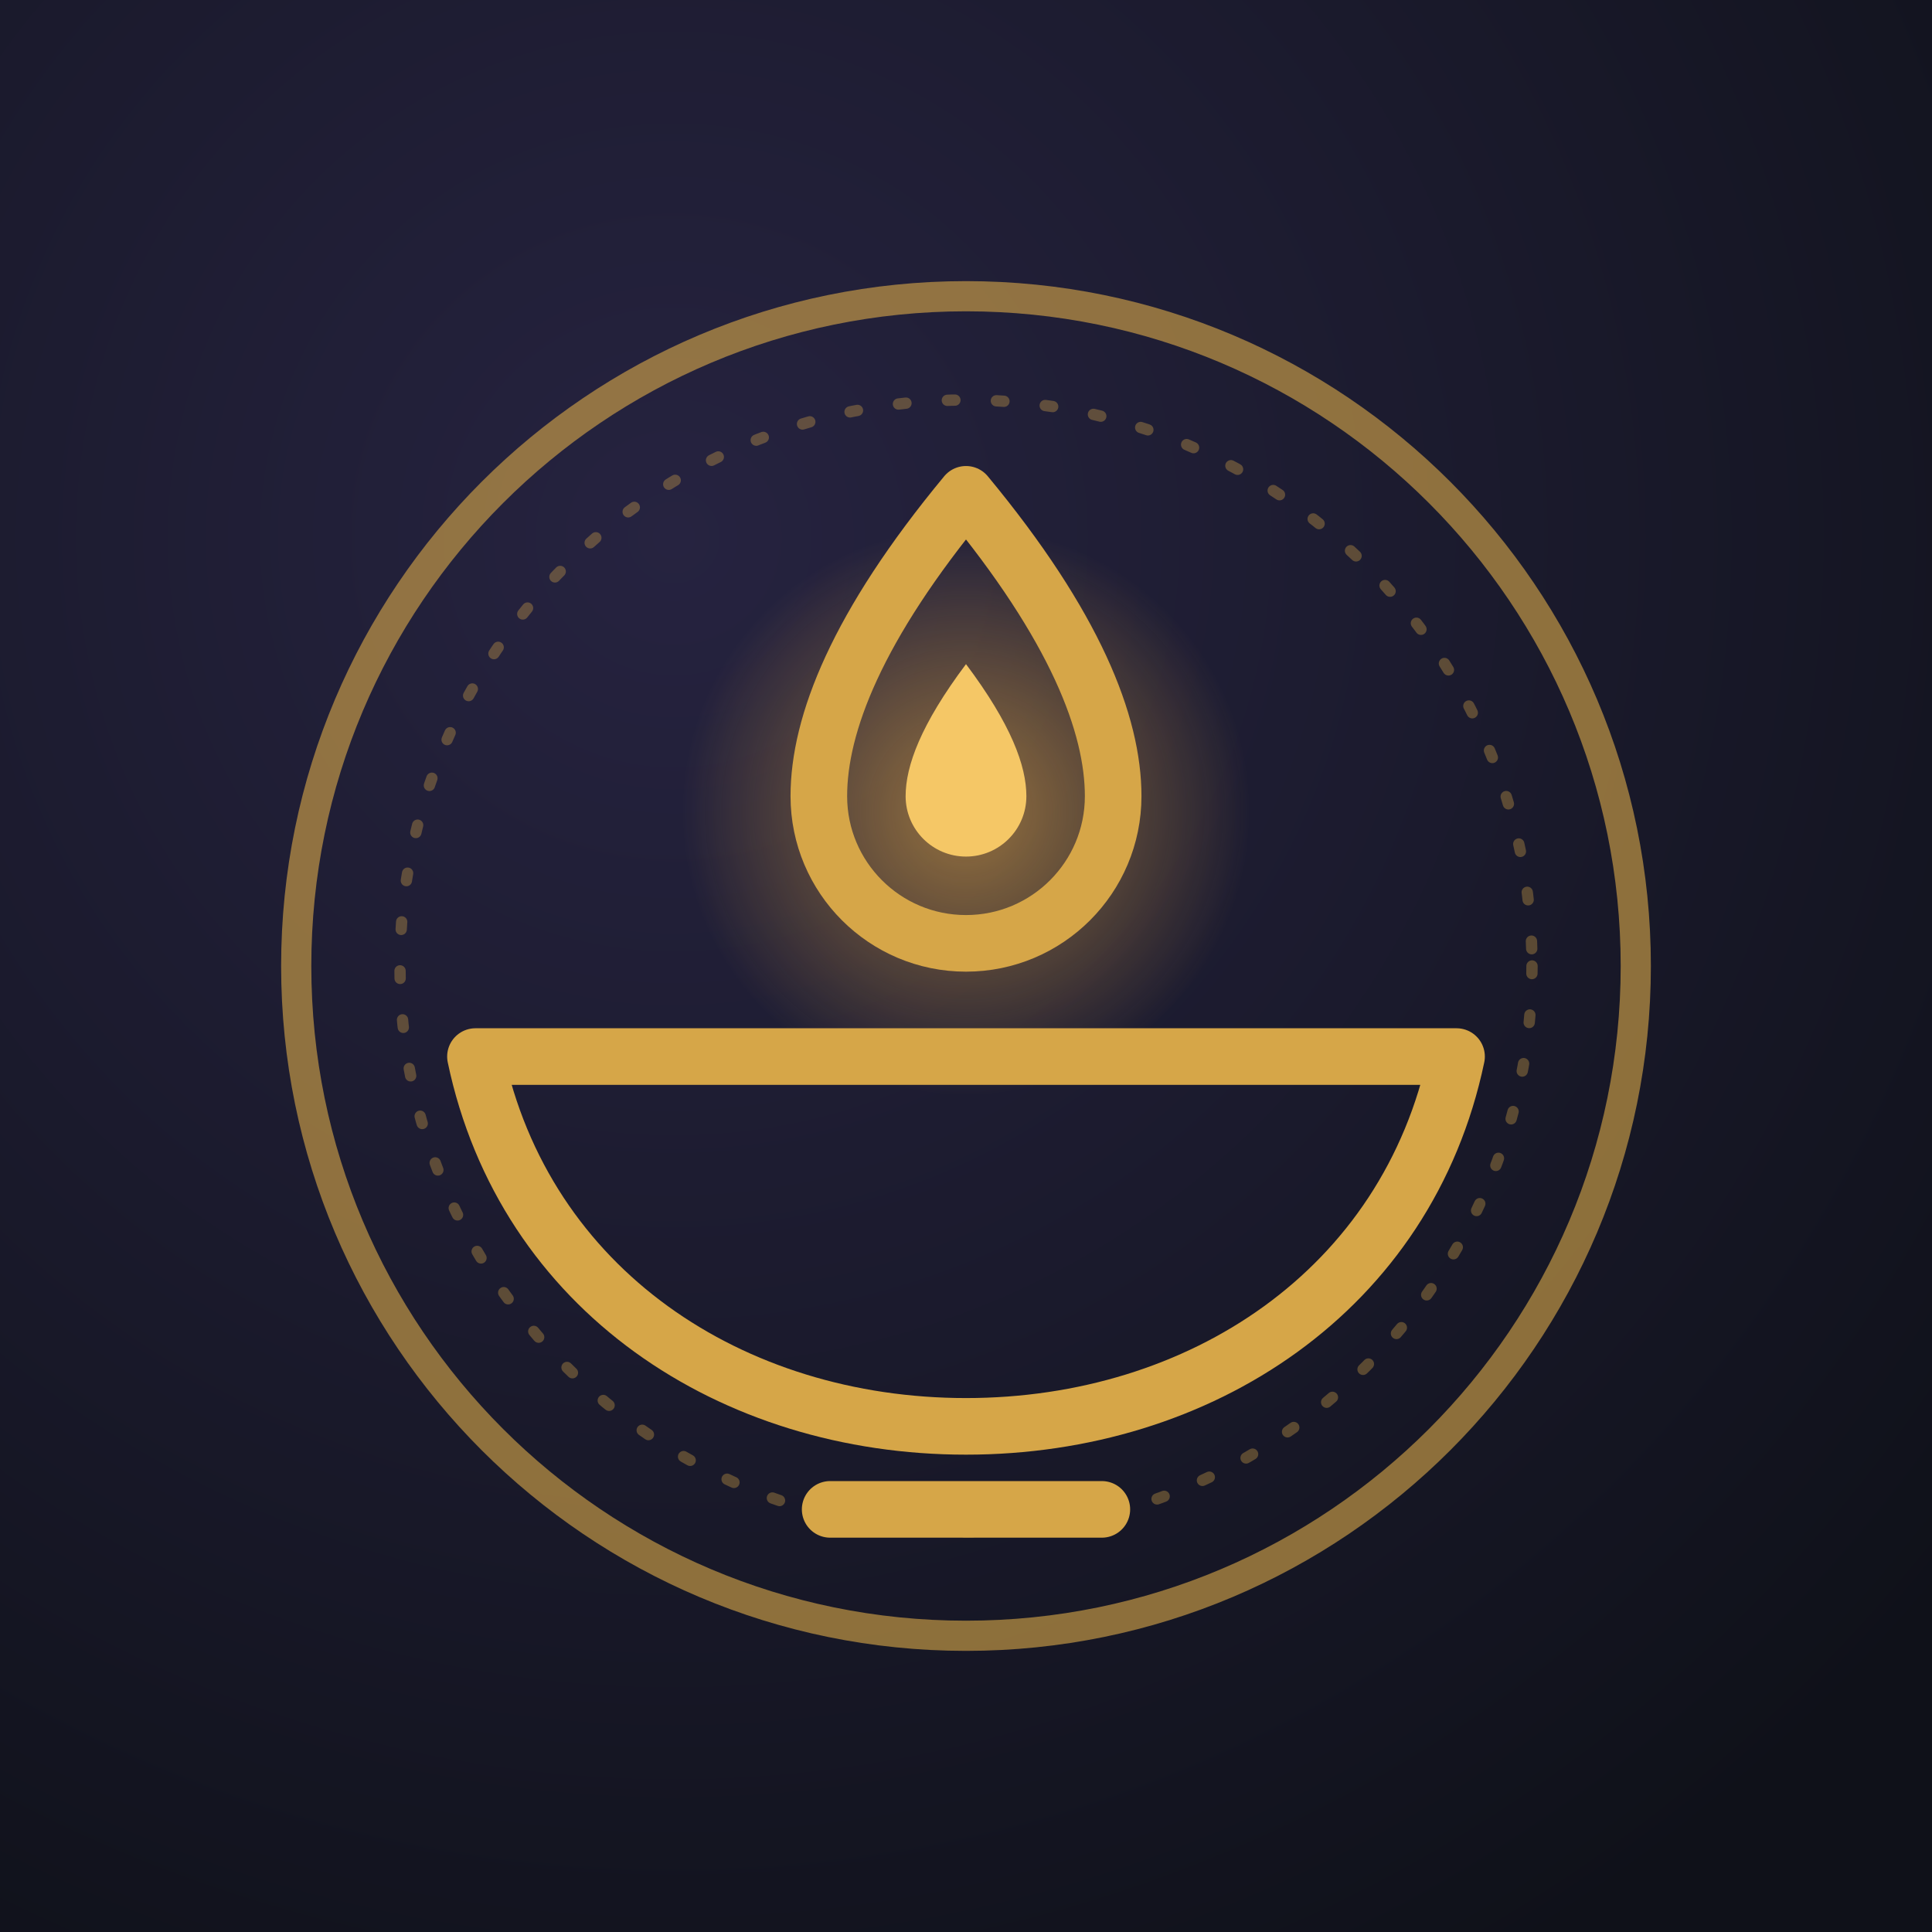
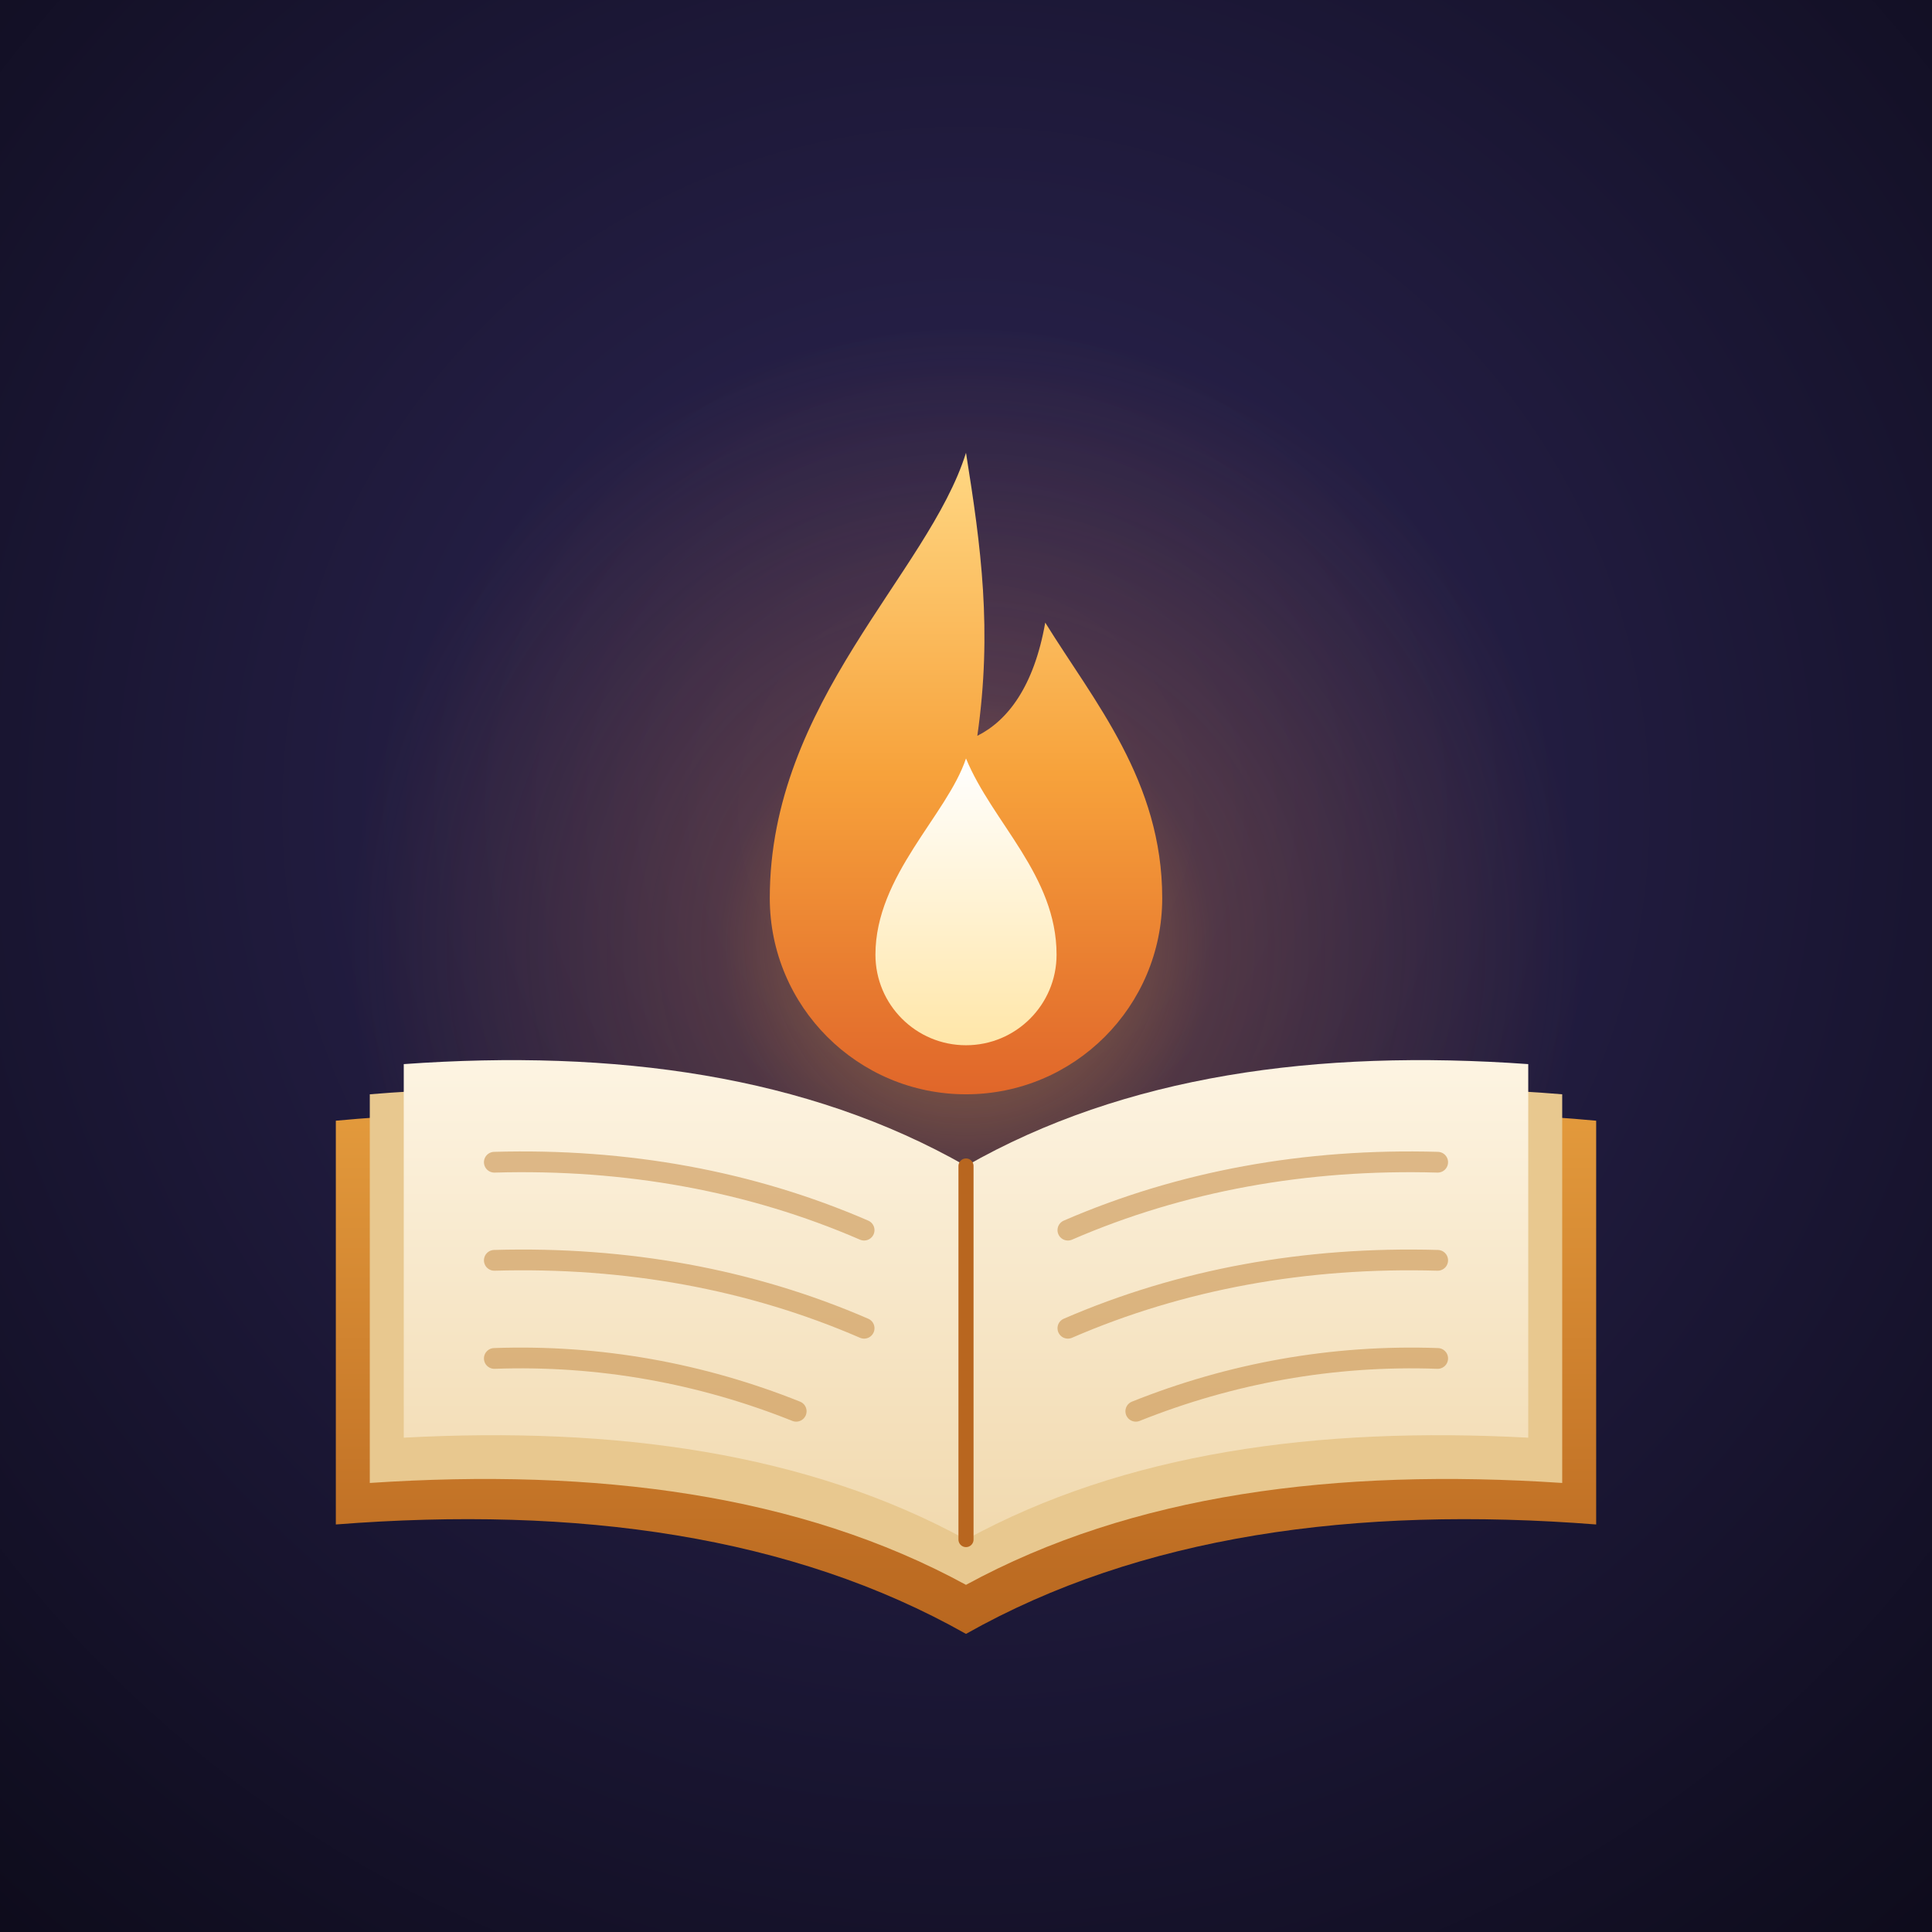
<svg xmlns="http://www.w3.org/2000/svg" width="1024" height="1024" viewBox="0 0 1024 1024">
  <defs>
-     <radialGradient id="bg" cx="35%" cy="28%" r="85%">
-       <stop offset="0" stop-color="#262340" />
-       <stop offset="1" stop-color="#0f1119" />
+     <radialGradient id="bg" cx="50%" cy="42%" r="78%">
+       <stop offset="0" stop-color="#302858" />
+       <stop offset=".6" stop-color="#1a1633" />
+       <stop offset="1" stop-color="#0d0b1a" />
    </radialGradient>
-     <radialGradient id="glow" cx="50%" cy="50%" r="50%">
-       <stop offset="0" stop-color="#f5b545" stop-opacity=".55" />
-       <stop offset="1" stop-color="#f5b545" stop-opacity="0" />
+     <radialGradient id="halo" cx="50%" cy="50%" r="50%">
+       <stop offset="0" stop-color="#ffb347" stop-opacity=".6" />
+       <stop offset=".4" stop-color="#f08a2c" stop-opacity=".2" />
+       <stop offset="1" stop-color="#f08a2c" stop-opacity="0" />
    </radialGradient>
+     <linearGradient id="flame" x1="0" y1="0" x2="0" y2="1">
+       <stop offset="0" stop-color="#ffd884" />
+       <stop offset=".5" stop-color="#f7a23b" />
+       <stop offset="1" stop-color="#e0662a" />
+     </linearGradient>
+     <linearGradient id="core" x1="0" y1="0" x2="0" y2="1">
+       <stop offset="0" stop-color="#ffffff" />
+       <stop offset="1" stop-color="#ffe6a8" />
+     </linearGradient>
+     <linearGradient id="page" x1="0" y1="0" x2="0" y2="1">
+       <stop offset="0" stop-color="#fdf4e2" />
+       <stop offset="1" stop-color="#f1d9ae" />
+     </linearGradient>
+     <linearGradient id="cover" x1="0" y1="0" x2="0" y2="1">
+       <stop offset="0" stop-color="#e39a3c" />
+       <stop offset="1" stop-color="#b8661f" />
+     </linearGradient>
  </defs>
  <rect width="1024" height="1024" fill="url(#bg)" />
-   <g fill="none" stroke="#d6a648" stroke-linecap="round" stroke-linejoin="round">
-     <circle cx="512" cy="512" r="355" stroke-width="16" opacity=".62" />
-     <circle cx="512" cy="512" r="300" stroke-width="6" opacity=".35" stroke-dasharray="4 22" />
+   <circle cx="512" cy="500" r="330" fill="url(#halo)" />
+   <g transform="translate(0 72)">
+     <path d="M512 168c-20 64-104 132-104 236a104 104 0 0 0 208 0c0-62-36-104-62-146-6 34-20 52-36 60 8-56 2-100-6-150Z" fill="url(#flame)" />
+     <path d="M512 330c-10 30-48 62-48 104a48 48 0 0 0 96 0c0-42-34-70-48-104Z" fill="url(#core)" />
  </g>
-   <circle cx="512" cy="430" r="150" fill="url(#glow)" />
-   <g fill="none" stroke="#d6a648" stroke-width="30" stroke-linecap="round" stroke-linejoin="round">
-     <path d="M512 262c58 70 78 122 78 160a78 78 0 0 1-156 0c0-38 20-90 78-160Z" />
-     <path d="M252 560h520c-26 124-136 196-260 196s-234-72-260-196Z" />
-     <path d="M440 800h144" />
+   <path d="M512 652c-92-52-206-70-334-58v214c128-10 242 6 334 58 92-52 206-68 334-58V594c-128-12-242 6-334 58Z" fill="url(#cover)" />
+   <path d="M512 636c-88-50-196-66-316-56v206c120-8 228 6 316 54 88-48 196-62 316-54V580c-120-10-228 6-316 56Z" fill="#e8c88f" />
+   <path d="M512 618c-84-48-186-62-298-54v198c112-6 214 8 298 54Z" fill="url(#page)" />
+   <path d="M512 618c84-48 186-62 298-54v198c-112-6-214 8-298 54Z" fill="url(#page)" />
+   <g fill="none" stroke="#c58a43" stroke-width="11" stroke-linecap="round" opacity=".55">
+     <path d="M262 616c70-2 136 10 196 36M262 668c70-2 136 10 196 36M262 720c56-2 110 8 160 28" />
+     <path d="M762 616c-70-2-136 10-196 36M762 668c-70-2-136 10-196 36M762 720c-56-2-110 8-160 28" />
  </g>
-   <path d="M512 352c24 32 32 54 32 70a32 32 0 0 1-64 0c0-16 8-38 32-70Z" fill="#f5c766" />
+   <path d="M512 618v198" stroke="#b8661f" stroke-width="8" stroke-linecap="round" />
</svg>
